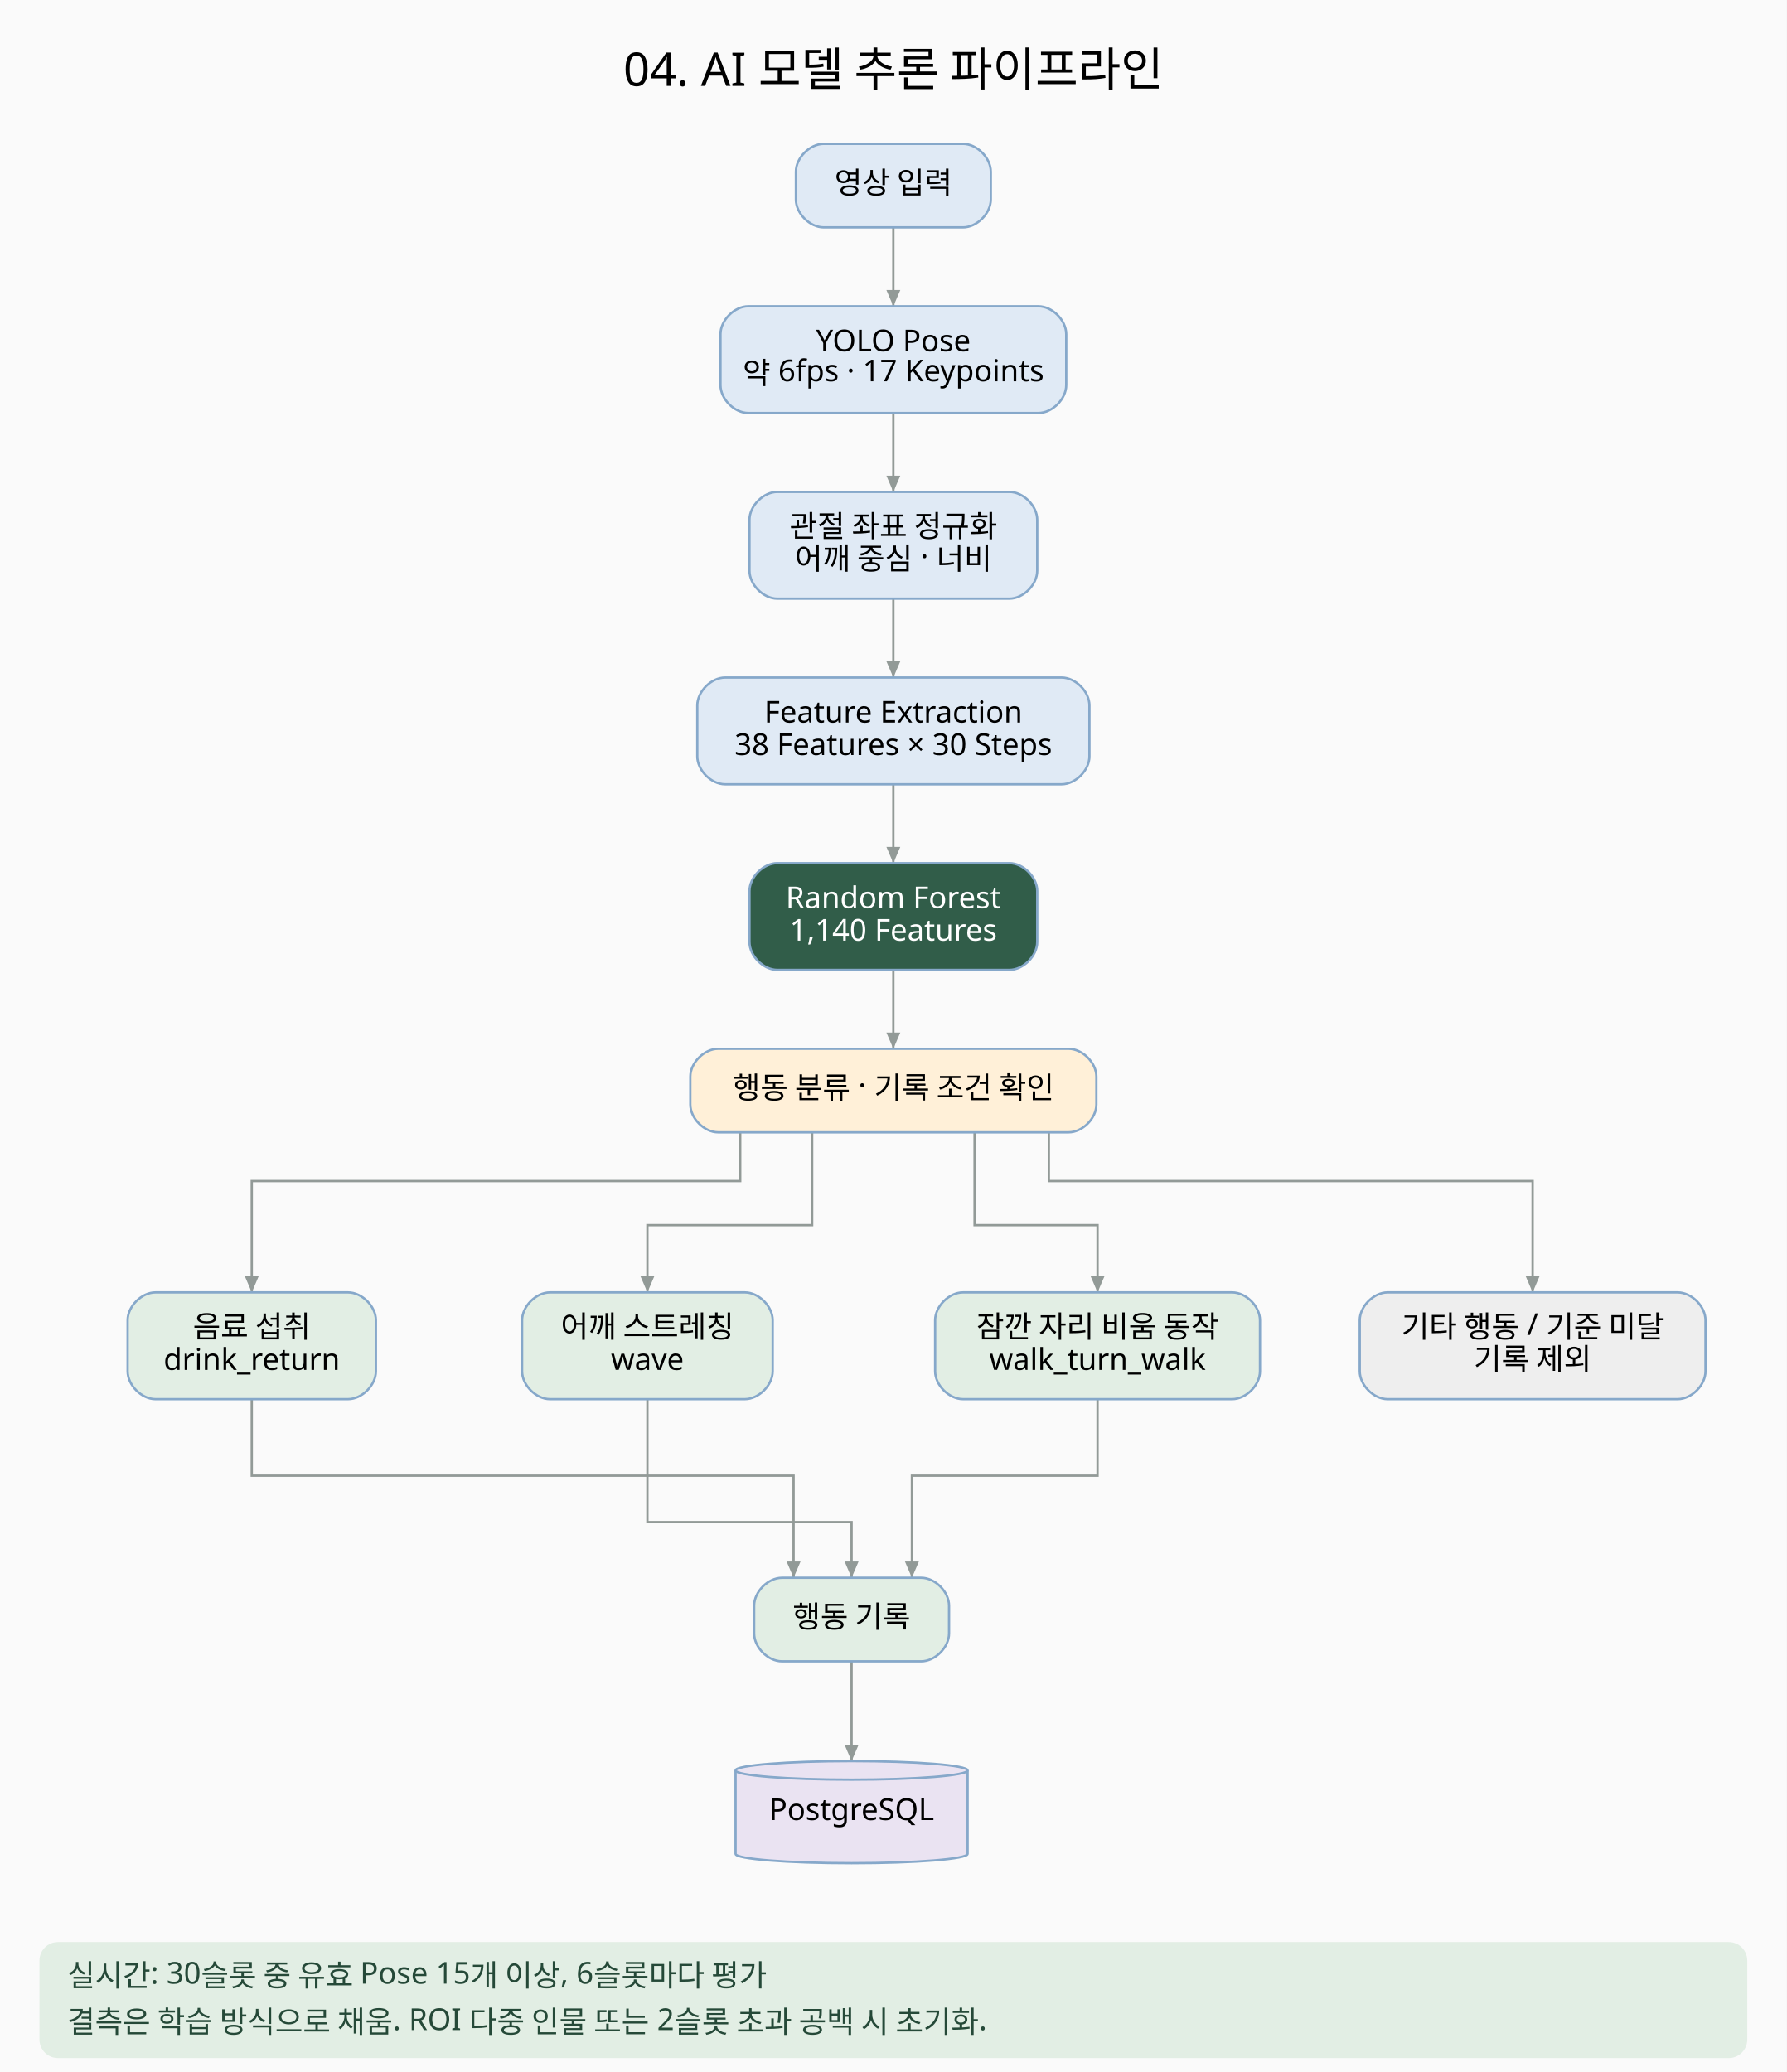
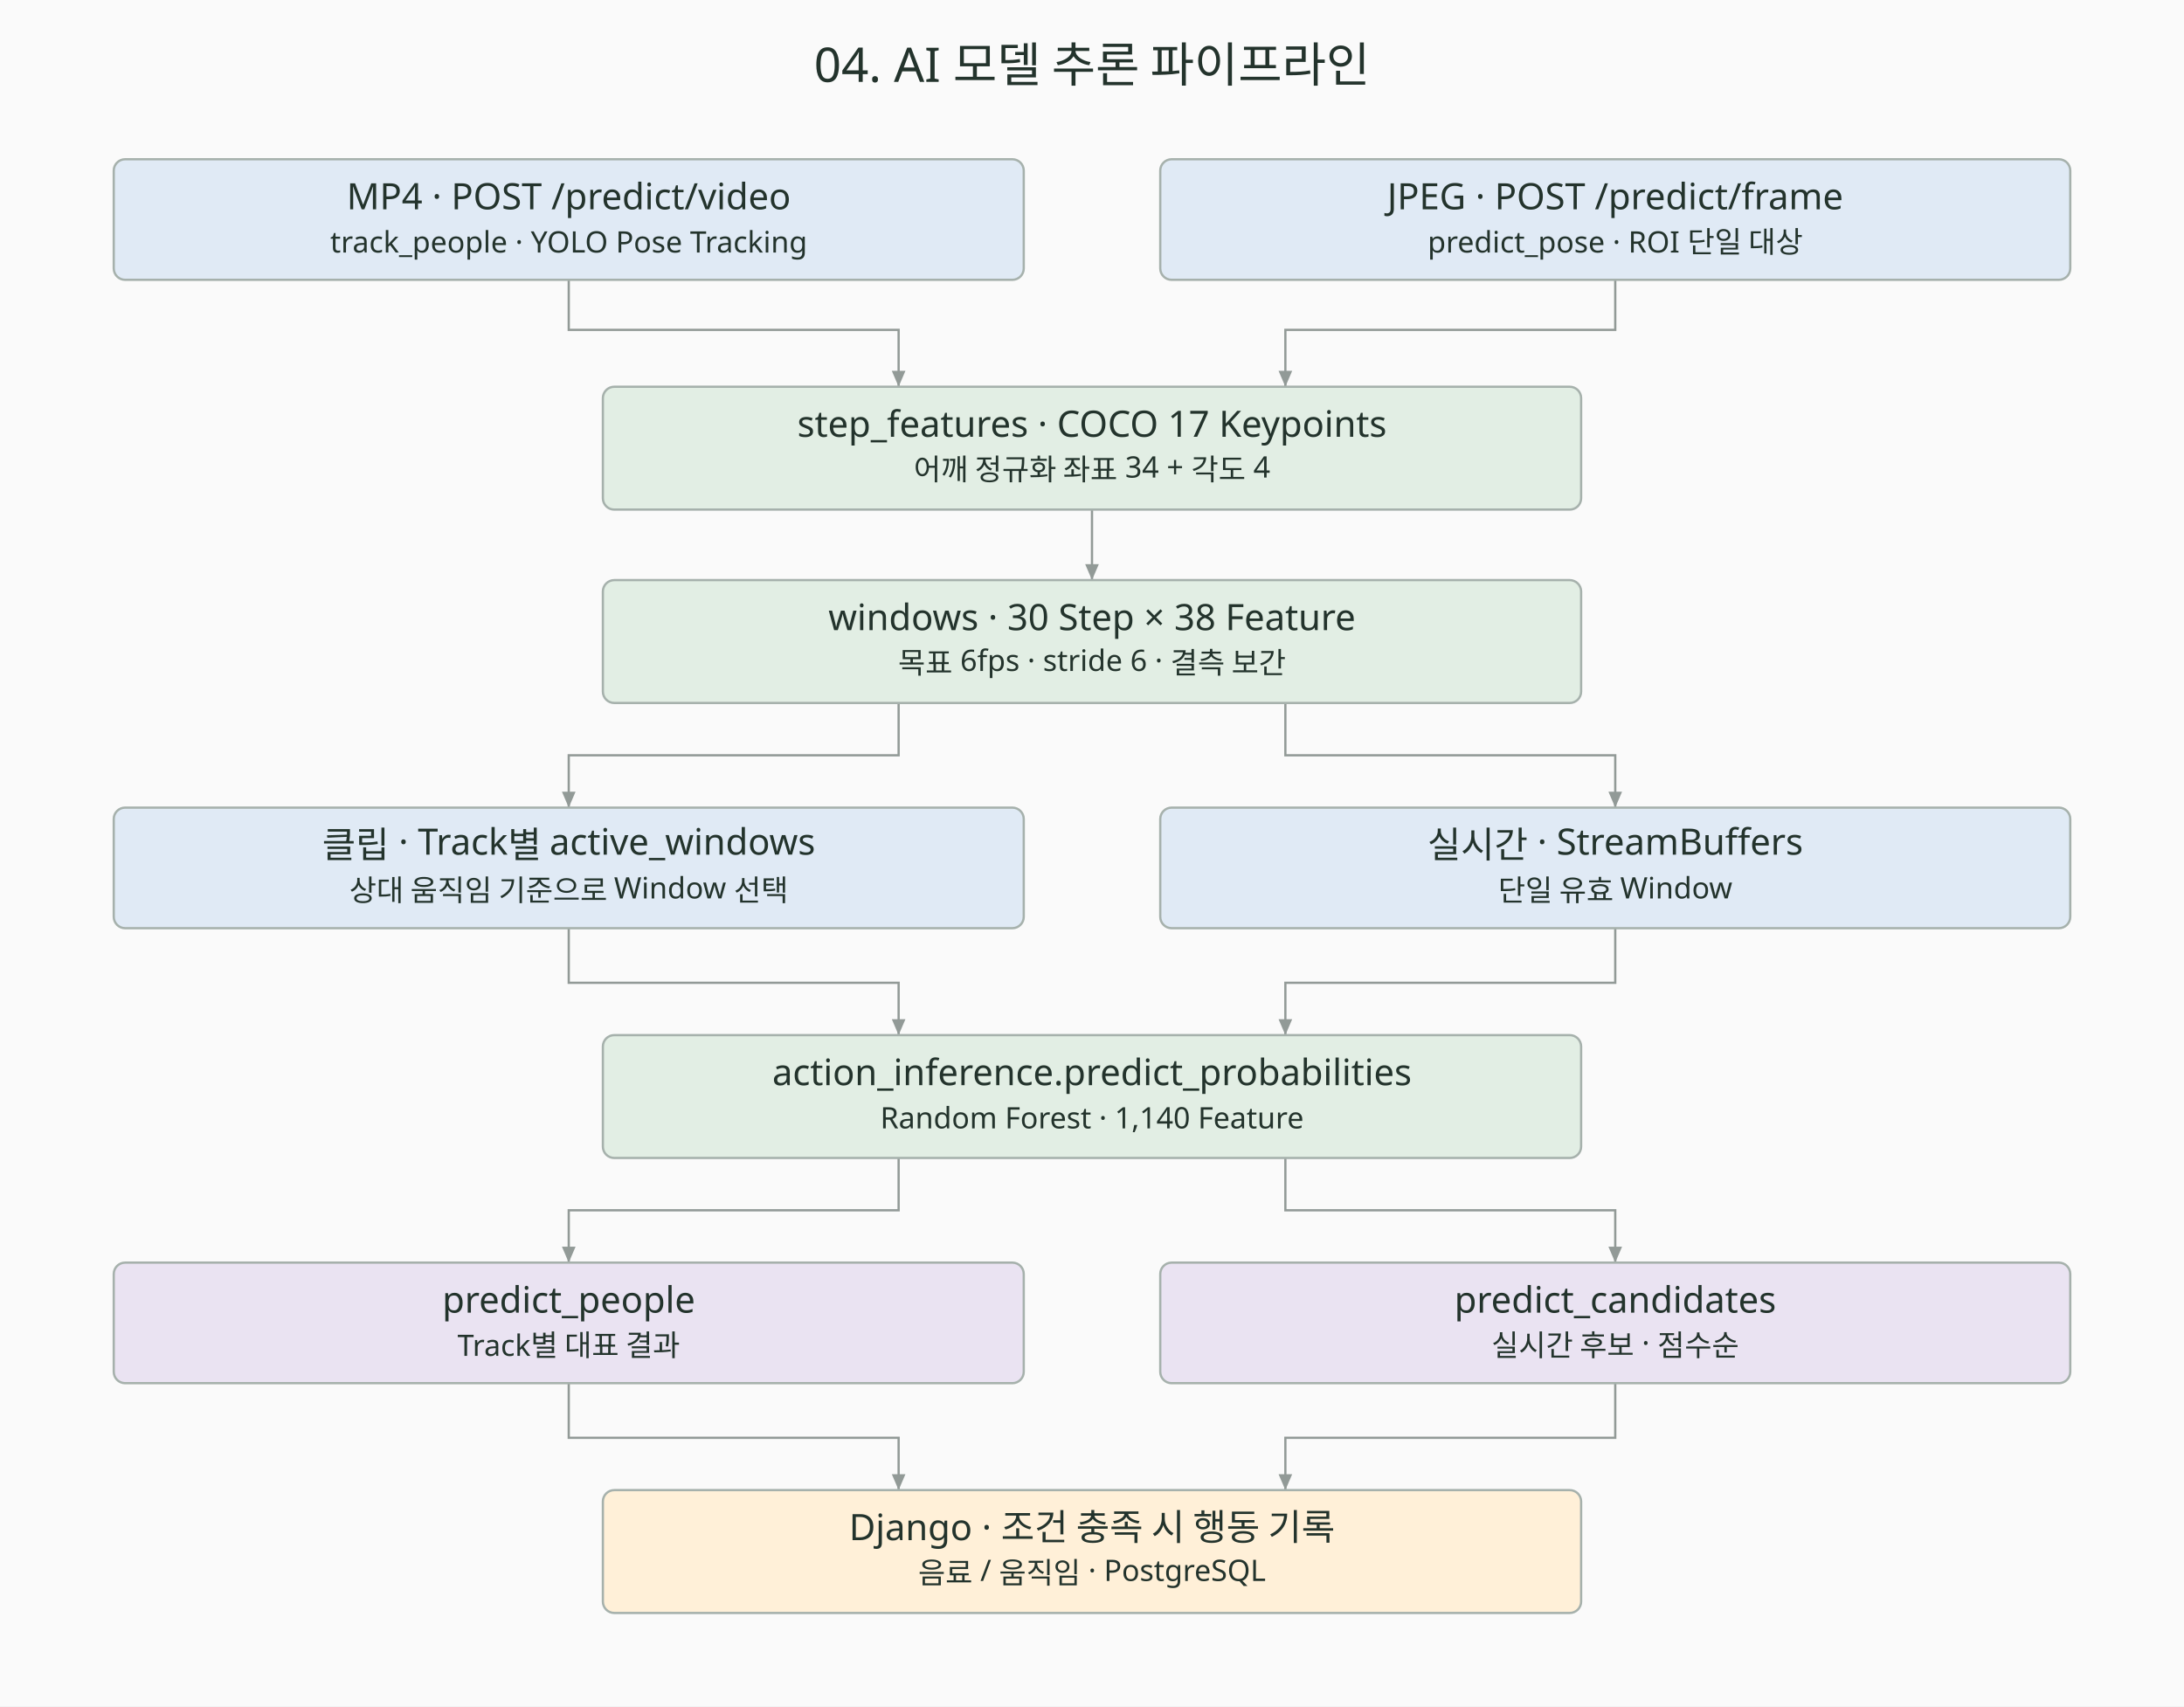
- <svg xmlns="http://www.w3.org/2000/svg" width="770" height="893" viewBox="0 0 770 893" role="img" aria-labelledby="diagram-title">
+ <svg xmlns="http://www.w3.org/2000/svg" width="960" height="750" viewBox="0 0 960 750" role="img" aria-labelledby="title">
  <defs>
-     <marker id="arrow" viewBox="0 0 7 6" markerWidth="7" markerHeight="6" refX="7" refY="3" orient="auto-start-reverse">
+     <marker id="arrow" viewBox="0 0 7 6" markerWidth="7" markerHeight="6" refX="7" refY="3" orient="auto">
      <polygon points="0,0 7,3 0,6" fill="#929a97" />
    </marker>
  </defs>
-   <rect width="770" height="893" fill="#fafafa" />
-   <text x="385" y="37" text-anchor="middle" font-family="NanumGothic" font-size="20">04. AI 모델 추론 파이프라인</text>
-   <g id="edge1" class="edge">
-     <polyline points="385,98 385,132" fill="none" stroke="#929a97" stroke-linejoin="miter" marker-end="url(#arrow)" />
-   </g>
-   <g id="edge2" class="edge">
-     <polyline points="385,178 385,212" fill="none" stroke="#929a97" stroke-linejoin="miter" marker-end="url(#arrow)" />
-   </g>
-   <g id="edge3" class="edge">
-     <polyline points="385,258 385,292" fill="none" stroke="#929a97" stroke-linejoin="miter" marker-end="url(#arrow)" />
-   </g>
-   <g id="edge4" class="edge">
-     <polyline points="385,338 385,372" fill="none" stroke="#929a97" stroke-linejoin="miter" marker-end="url(#arrow)" />
-   </g>
-   <g id="edge5" class="edge">
-     <polyline points="385,418 385,452" fill="none" stroke="#929a97" stroke-linejoin="miter" marker-end="url(#arrow)" />
-   </g>
-   <g id="edge6" class="edge">
-     <polyline points="319,488 319,509 108.5,509 108.5,557" fill="none" stroke="#929a97" stroke-linejoin="miter" marker-end="url(#arrow)" />
-   </g>
-   <g id="edge7" class="edge">
-     <polyline points="350,488 350,528 279,528 279,557" fill="none" stroke="#929a97" stroke-linejoin="miter" marker-end="url(#arrow)" />
-   </g>
-   <g id="edge8" class="edge">
-     <polyline points="420,488 420,528 473,528 473,557" fill="none" stroke="#929a97" stroke-linejoin="miter" marker-end="url(#arrow)" />
-   </g>
-   <g id="edge9" class="edge">
-     <polyline points="452,488 452,509 660.5,509 660.5,557" fill="none" stroke="#929a97" stroke-linejoin="miter" marker-end="url(#arrow)" />
-   </g>
-   <g id="edge10" class="edge">
-     <polyline points="108.5,603 108.5,636 342,636 342,680" fill="none" stroke="#929a97" stroke-linejoin="miter" marker-end="url(#arrow)" />
-   </g>
-   <g id="edge11" class="edge">
-     <polyline points="279,603 279,656 367,656 367,680" fill="none" stroke="#929a97" stroke-linejoin="miter" marker-end="url(#arrow)" />
-   </g>
-   <g id="edge12" class="edge">
-     <polyline points="473,603 473,636 393,636 393,680" fill="none" stroke="#929a97" stroke-linejoin="miter" marker-end="url(#arrow)" />
-   </g>
-   <g id="edge13" class="edge">
-     <polyline points="367,716 367,759" fill="none" stroke="#929a97" stroke-linejoin="miter" marker-end="url(#arrow)" />
-   </g>
-   <g id="node1" class="node" transform="translate(124.5 764)">
-     <path fill="#e0eaf5" stroke="#86a8ca" d="M290.5,-702C290.5,-702 230.5,-702 230.5,-702 224.5,-702 218.5,-696 218.5,-690 218.5,-690 218.5,-678 218.5,-678 218.5,-672 224.5,-666 230.5,-666 230.5,-666 290.5,-666 290.5,-666 296.5,-666 302.5,-672 302.5,-678 302.5,-678 302.5,-690 302.5,-690 302.5,-696 296.5,-702 290.5,-702" />
-     <text text-anchor="middle" x="260.5" y="-680.6" font-family="NanumGothic" font-size="13.00">영상 입력</text>
-   </g>
-   <g id="node2" class="node" transform="translate(124.5 758)">
-     <path fill="#e0eaf5" stroke="#86a8ca" d="M323,-626C323,-626 198,-626 198,-626 192,-626 186,-620 186,-614 186,-614 186,-592 186,-592 186,-586 192,-580 198,-580 198,-580 323,-580 323,-580 329,-580 335,-586 335,-592 335,-592 335,-614 335,-614 335,-620 329,-626 323,-626" />
-     <text text-anchor="middle" x="260.5" y="-606.6" font-family="NanumGothic" font-size="13.00">YOLO Pose</text>
-     <text text-anchor="middle" x="260.5" y="-592.6" font-family="NanumGothic" font-size="13.00">약 6fps · 17 Keypoints</text>
-   </g>
-   <g id="node3" class="node" transform="translate(124.5 752)">
-     <path fill="#e0eaf5" stroke="#86a8ca" d="M310.5,-540C310.5,-540 210.5,-540 210.5,-540 204.5,-540 198.5,-534 198.5,-528 198.5,-528 198.5,-506 198.5,-506 198.5,-500 204.5,-494 210.5,-494 210.5,-494 310.5,-494 310.5,-494 316.5,-494 322.5,-500 322.5,-506 322.5,-506 322.5,-528 322.5,-528 322.5,-534 316.5,-540 310.5,-540" />
-     <text text-anchor="middle" x="260.5" y="-520.6" font-family="NanumGothic" font-size="13.00">관절 좌표 정규화</text>
-     <text text-anchor="middle" x="260.5" y="-506.6" font-family="NanumGothic" font-size="13.00">어깨 중심 · 너비</text>
-   </g>
-   <g id="node4" class="node" transform="translate(124.5 746)">
-     <path fill="#e0eaf5" stroke="#86a8ca" d="M333,-454C333,-454 188,-454 188,-454 182,-454 176,-448 176,-442 176,-442 176,-420 176,-420 176,-414 182,-408 188,-408 188,-408 333,-408 333,-408 339,-408 345,-414 345,-420 345,-420 345,-442 345,-442 345,-448 339,-454 333,-454" />
-     <text text-anchor="middle" x="260.5" y="-434.6" font-family="NanumGothic" font-size="13.00">Feature Extraction</text>
-     <text text-anchor="middle" x="260.5" y="-420.6" font-family="NanumGothic" font-size="13.00">38 Features × 30 Steps</text>
-   </g>
-   <g id="node5" class="node" transform="translate(124.5 740)">
-     <path fill="#315d49" stroke="#86a8ca" d="M310.5,-368C310.5,-368 210.5,-368 210.5,-368 204.5,-368 198.5,-362 198.5,-356 198.5,-356 198.5,-334 198.5,-334 198.5,-328 204.5,-322 210.5,-322 210.5,-322 310.5,-322 310.5,-322 316.5,-322 322.5,-328 322.5,-334 322.5,-334 322.5,-356 322.5,-356 322.5,-362 316.5,-368 310.5,-368" />
-     <text text-anchor="middle" x="260.5" y="-348.6" font-family="NanumGothic" font-size="13.00" fill="white">Random Forest</text>
-     <text text-anchor="middle" x="260.5" y="-334.6" font-family="NanumGothic" font-size="13.00" fill="white">1,140 Features</text>
-   </g>
-   <g id="node6" class="node" transform="translate(124.5 734)">
-     <path fill="#fff0d8" stroke="#86a8ca" d="M336,-282C336,-282 185,-282 185,-282 179,-282 173,-276 173,-270 173,-270 173,-258 173,-258 173,-252 179,-246 185,-246 185,-246 336,-246 336,-246 342,-246 348,-252 348,-258 348,-258 348,-270 348,-270 348,-276 342,-282 336,-282" />
-     <text text-anchor="middle" x="260.5" y="-260.6" font-family="NanumGothic" font-size="13.00">행동 분류 · 기록 조건 확인</text>
-   </g>
-   <g id="node7" class="node" transform="translate(55 763)">
-     <path fill="#e2eee4" stroke="#86a8ca" d="M95,-206C95,-206 12,-206 12,-206 6,-206 0,-200 0,-194 0,-194 0,-172 0,-172 0,-166 6,-160 12,-160 12,-160 95,-160 95,-160 101,-160 107,-166 107,-172 107,-172 107,-194 107,-194 107,-200 101,-206 95,-206" />
-     <text text-anchor="middle" x="53.5" y="-186.6" font-family="NanumGothic" font-size="13.00">음료 섭취</text>
-     <text text-anchor="middle" x="53.5" y="-172.6" font-family="NanumGothic" font-size="13.00">drink_return</text>
-   </g>
-   <g id="node8" class="node" transform="translate(92.5 763)">
-     <path fill="#e2eee4" stroke="#86a8ca" d="M228.5,-206C228.5,-206 144.5,-206 144.5,-206 138.5,-206 132.5,-200 132.5,-194 132.5,-194 132.5,-172 132.5,-172 132.5,-166 138.5,-160 144.5,-160 144.5,-160 228.5,-160 228.5,-160 234.5,-160 240.5,-166 240.5,-172 240.5,-172 240.5,-194 240.5,-194 240.5,-200 234.5,-206 228.5,-206" />
-     <text text-anchor="middle" x="186.5" y="-186.6" font-family="NanumGothic" font-size="13.00">어깨 스트레칭</text>
-     <text text-anchor="middle" x="186.5" y="-172.6" font-family="NanumGothic" font-size="13.00">wave</text>
-   </g>
-   <g id="node9" class="node" transform="translate(137.5 763)">
-     <path fill="#e2eee4" stroke="#86a8ca" d="M393.5,-206C393.5,-206 277.5,-206 277.5,-206 271.5,-206 265.5,-200 265.5,-194 265.5,-194 265.5,-172 265.5,-172 265.5,-166 271.5,-160 277.5,-160 277.5,-160 393.5,-160 393.5,-160 399.5,-160 405.5,-166 405.5,-172 405.5,-172 405.5,-194 405.5,-194 405.5,-200 399.5,-206 393.5,-206" />
-     <text text-anchor="middle" x="335.5" y="-186.6" font-family="NanumGothic" font-size="13.00">잠깐 자리 비움 동작</text>
-     <text text-anchor="middle" x="335.5" y="-172.6" font-family="NanumGothic" font-size="13.00">walk_turn_walk</text>
-   </g>
-   <g id="node10" class="node" transform="translate(155 763)">
-     <path fill="#eeeeee" stroke="#86a8ca" d="M568,-206C568,-206 443,-206 443,-206 437,-206 431,-200 431,-194 431,-194 431,-172 431,-172 431,-166 437,-160 443,-160 443,-160 568,-160 568,-160 574,-160 580,-166 580,-172 580,-172 580,-194 580,-194 580,-200 574,-206 568,-206" />
-     <text text-anchor="middle" x="505.5" y="-186.6" font-family="NanumGothic" font-size="13.00">기타 행동 / 기준 미달</text>
-     <text text-anchor="middle" x="505.5" y="-172.6" font-family="NanumGothic" font-size="13.00">기록 제외</text>
-   </g>
-   <g id="node11" class="node" transform="translate(180.5 800)">
-     <path fill="#e2eee4" stroke="#86a8ca" d="M216.5,-120C216.5,-120 156.5,-120 156.5,-120 150.5,-120 144.5,-114 144.5,-108 144.5,-108 144.5,-96 144.5,-96 144.5,-90 150.5,-84 156.5,-84 156.5,-84 216.5,-84 216.5,-84 222.5,-84 228.5,-90 228.5,-96 228.5,-96 228.5,-108 228.5,-108 228.5,-114 222.5,-120 216.5,-120" />
-     <text text-anchor="middle" x="186.5" y="-98.6" font-family="NanumGothic" font-size="13.00">행동 기록</text>
-   </g>
-   <g id="node12" class="node" transform="translate(180.5 803)">
-     <path fill="#eae3f2" stroke="#86a8ca" d="M236.5,-40C236.5,-42.21 214.09,-44 186.5,-44 158.91,-44 136.5,-42.21 136.5,-40 136.5,-40 136.5,-4 136.5,-4 136.5,-1.79 158.91,0 186.5,0 214.09,0 236.5,-1.79 236.5,-4 236.5,-4 236.5,-40 236.5,-40" />
-     <path fill="none" stroke="#86a8ca" d="M236.5,-40C236.5,-37.79 214.09,-36 186.5,-36 158.91,-36 136.5,-37.79 136.5,-40" />
-     <text text-anchor="middle" x="186.5" y="-18.6" font-family="NanumGothic" font-size="13.00">PostgreSQL</text>
-   </g>
-   <g transform="translate(5 61.8)" font-family="NanumGothic, sans-serif" font-size="13" fill="#254938">
-     <rect x="12" y="775.2" width="736" height="50" rx="8" fill="#e2eee4" />
-     <text x="24" y="794.2">실시간: 30슬롯 중 유효 Pose 15개 이상, 6슬롯마다 평가</text>
-     <text x="24" y="814.2">결측은 학습 방식으로 채움. ROI 다중 인물 또는 2슬롯 초과 공백 시 초기화.</text>
+   <rect width="960" height="750" fill="#fafafa" />
+   <g font-family="NanumGothic, sans-serif" fill="#23332c" text-anchor="middle">
+     <text x="480" y="36" font-size="21">04. AI 모델 추론 파이프라인</text>
+     <polyline points="250,123 250,145 395,145 395,170" fill="none" stroke="#929a97" marker-end="url(#arrow)" />
+     <polyline points="710,123 710,145 565,145 565,170" fill="none" stroke="#929a97" marker-end="url(#arrow)" />
+     <polyline points="480,224 480,255" fill="none" stroke="#929a97" marker-end="url(#arrow)" />
+     <polyline points="395,309 395,332 250,332 250,355" fill="none" stroke="#929a97" marker-end="url(#arrow)" />
+     <polyline points="565,309 565,332 710,332 710,355" fill="none" stroke="#929a97" marker-end="url(#arrow)" />
+     <polyline points="250,408 250,432 395,432 395,455" fill="none" stroke="#929a97" marker-end="url(#arrow)" />
+     <polyline points="710,408 710,432 565,432 565,455" fill="none" stroke="#929a97" marker-end="url(#arrow)" />
+     <polyline points="395,509 395,532 250,532 250,555" fill="none" stroke="#929a97" marker-end="url(#arrow)" />
+     <polyline points="565,509 565,532 710,532 710,555" fill="none" stroke="#929a97" marker-end="url(#arrow)" />
+     <polyline points="250,608 250,632 395,632 395,655" fill="none" stroke="#929a97" marker-end="url(#arrow)" />
+     <polyline points="710,608 710,632 565,632 565,655" fill="none" stroke="#929a97" marker-end="url(#arrow)" />
+     <rect x="50" y="70" width="400" height="53" rx="5" fill="#e0eaf5" stroke="#a6b1ac" />
+     <text x="250" y="92" font-size="16">MP4 · POST /predict/video</text>
+     <text x="250" y="111" font-size="13">track_people · YOLO Pose Tracking</text>
+     <rect x="510" y="70" width="400" height="53" rx="5" fill="#e0eaf5" stroke="#a6b1ac" />
+     <text x="710" y="92" font-size="16">JPEG · POST /predict/frame</text>
+     <text x="710" y="111" font-size="13">predict_pose · ROI 단일 대상</text>
+     <rect x="265" y="170" width="430" height="54" rx="5" fill="#e2eee4" stroke="#a6b1ac" />
+     <text x="480" y="192" font-size="16">step_features · COCO 17 Keypoints</text>
+     <text x="480" y="211" font-size="13">어깨 정규화 좌표 34 + 각도 4</text>
+     <rect x="265" y="255" width="430" height="54" rx="5" fill="#e2eee4" stroke="#a6b1ac" />
+     <text x="480" y="277" font-size="16">windows · 30 Step × 38 Feature</text>
+     <text x="480" y="296" font-size="13">목표 6fps · stride 6 · 결측 보간</text>
+     <rect x="50" y="355" width="400" height="53" rx="5" fill="#e0eaf5" stroke="#a6b1ac" />
+     <text x="250" y="377" font-size="16">클립 · Track별 active_windows</text>
+     <text x="250" y="396" font-size="13">상대 움직임 기준으로 Window 선택</text>
+     <rect x="510" y="355" width="400" height="53" rx="5" fill="#e0eaf5" stroke="#a6b1ac" />
+     <text x="710" y="377" font-size="16">실시간 · StreamBuffers</text>
+     <text x="710" y="396" font-size="13">단일 유효 Window</text>
+     <rect x="265" y="455" width="430" height="54" rx="5" fill="#e2eee4" stroke="#a6b1ac" />
+     <text x="480" y="477" font-size="16">action_inference.predict_probabilities</text>
+     <text x="480" y="496" font-size="13">Random Forest · 1,140 Feature</text>
+     <rect x="50" y="555" width="400" height="53" rx="5" fill="#eae3f2" stroke="#a6b1ac" />
+     <text x="250" y="577" font-size="16">predict_people</text>
+     <text x="250" y="596" font-size="13">Track별 대표 결과</text>
+     <rect x="510" y="555" width="400" height="53" rx="5" fill="#eae3f2" stroke="#a6b1ac" />
+     <text x="710" y="577" font-size="16">predict_candidates</text>
+     <text x="710" y="596" font-size="13">실시간 후보 · 점수순</text>
+     <rect x="265" y="655" width="430" height="54" rx="5" fill="#fff0d8" stroke="#a6b1ac" />
+     <text x="480" y="677" font-size="16">Django · 조건 충족 시 행동 기록</text>
+     <text x="480" y="696" font-size="13">음료 / 움직임 · PostgreSQL</text>
  </g>
</svg>
